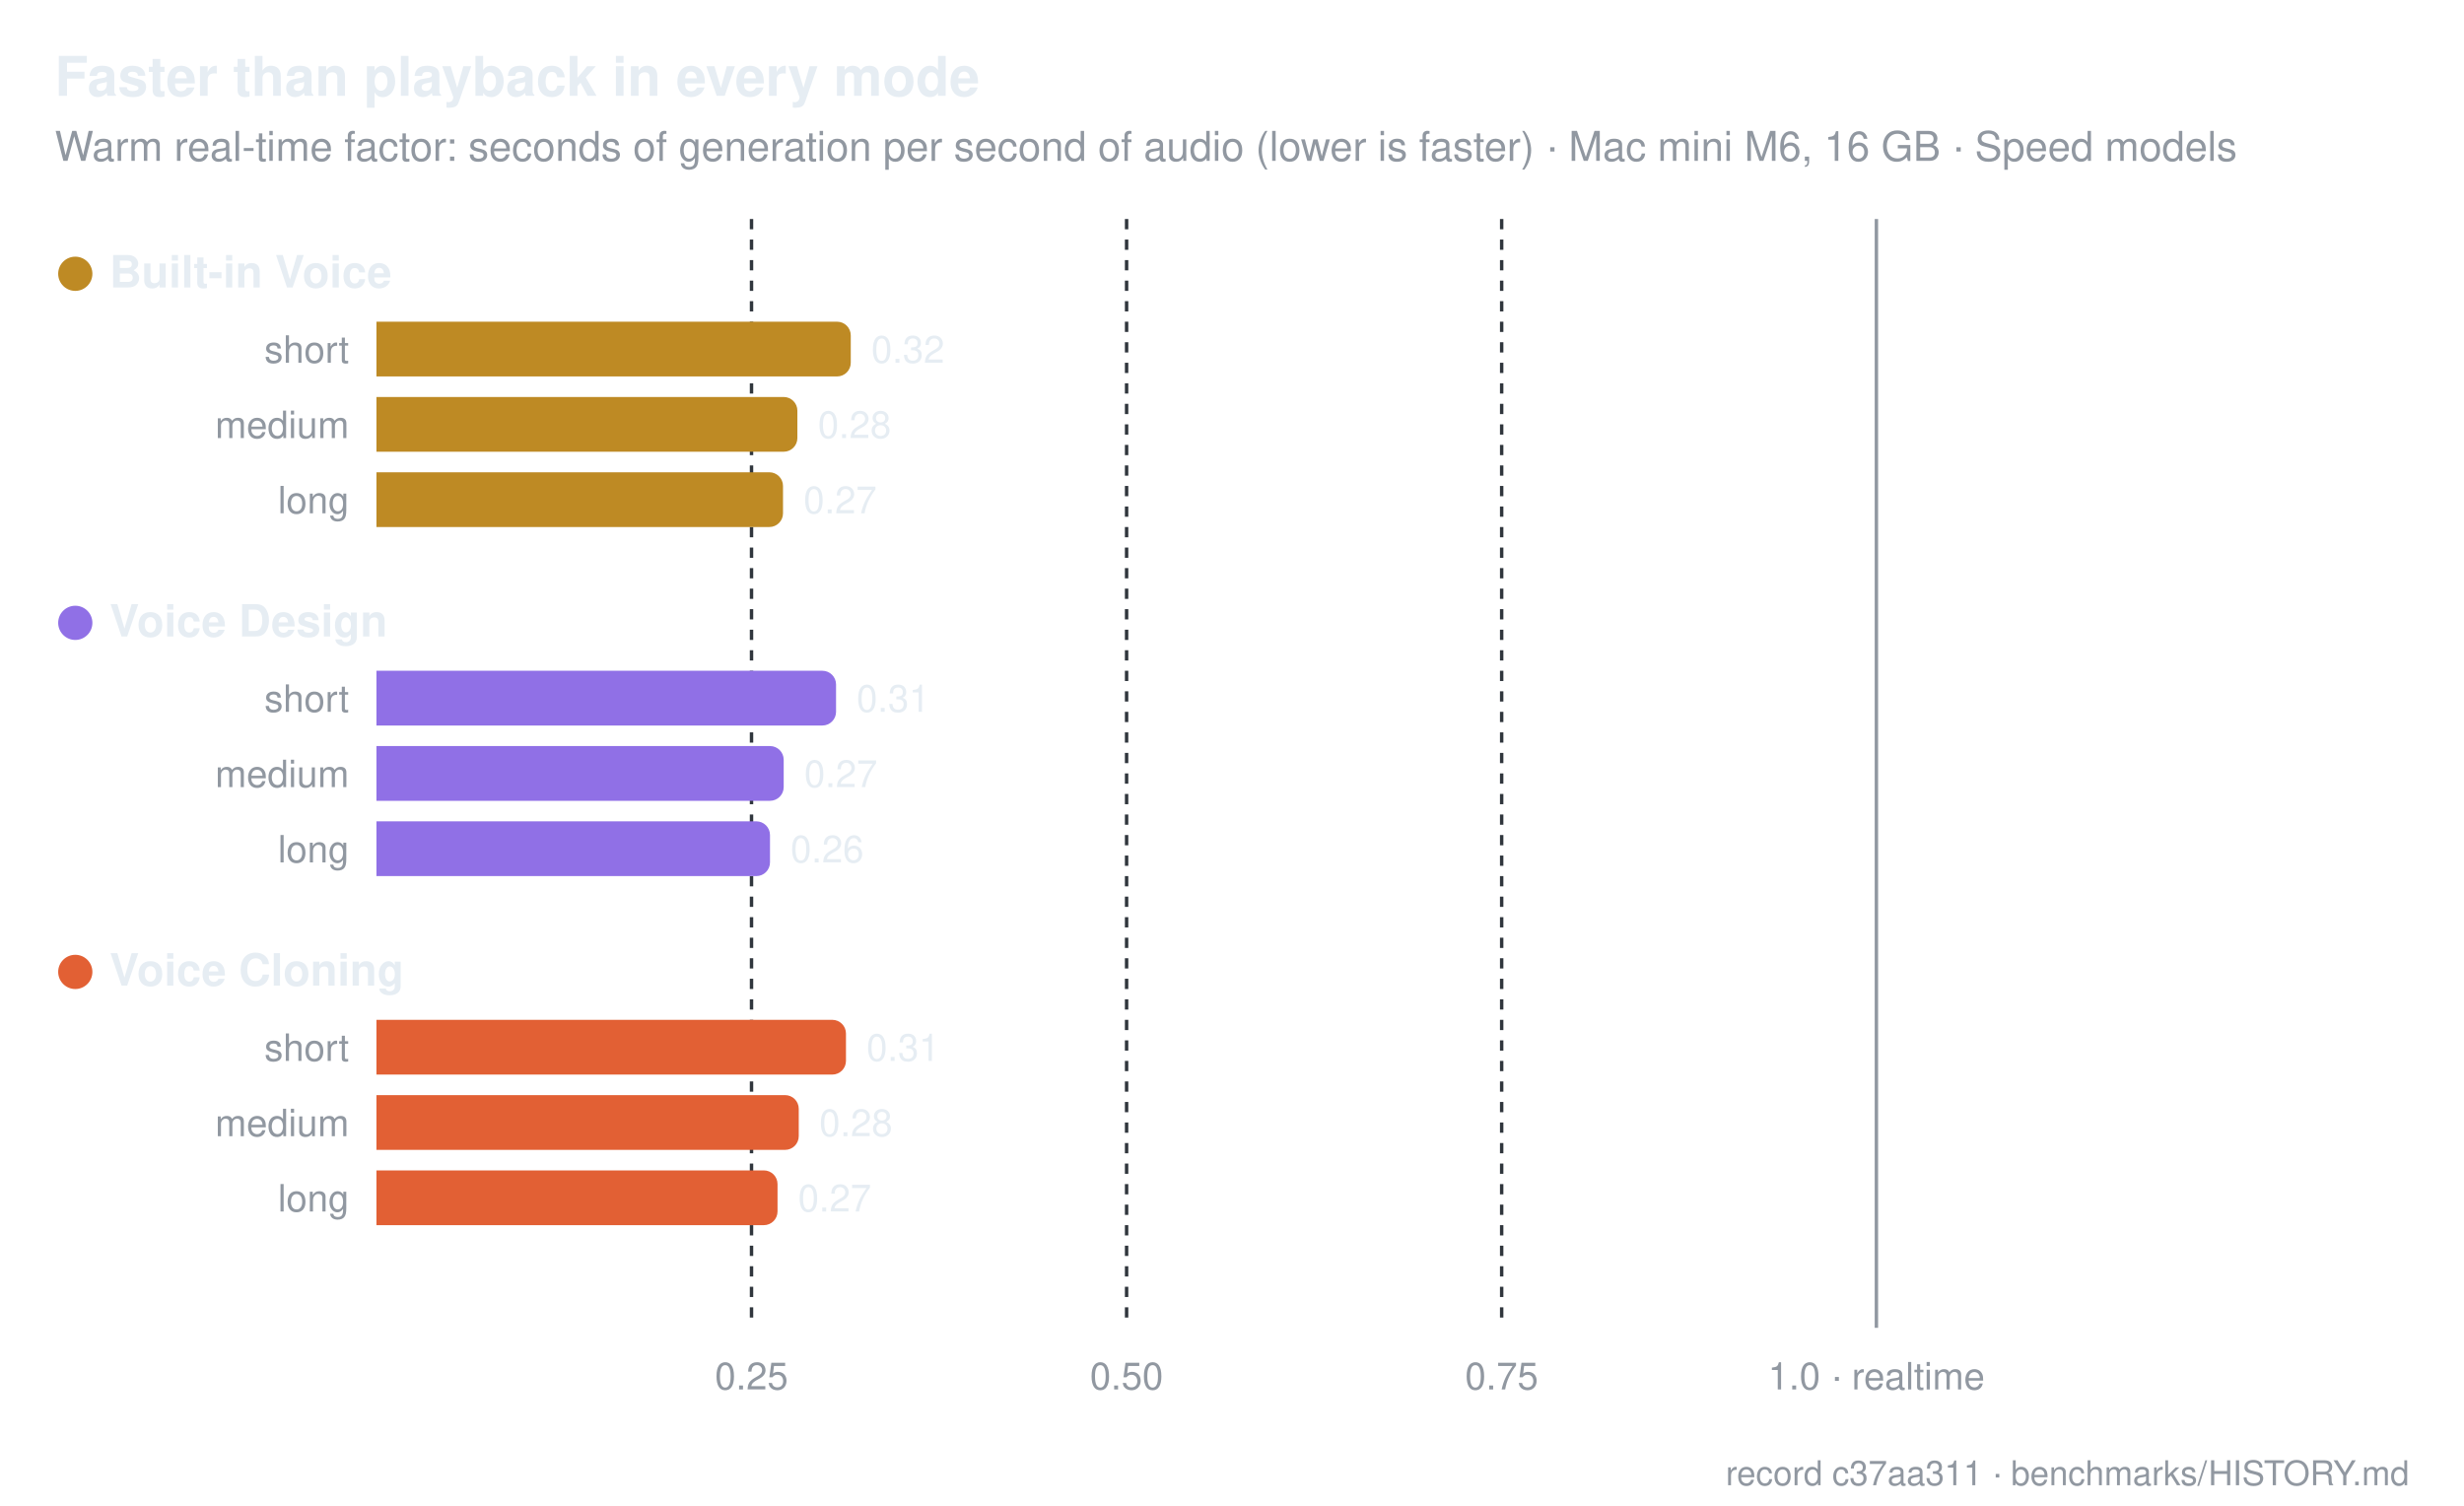
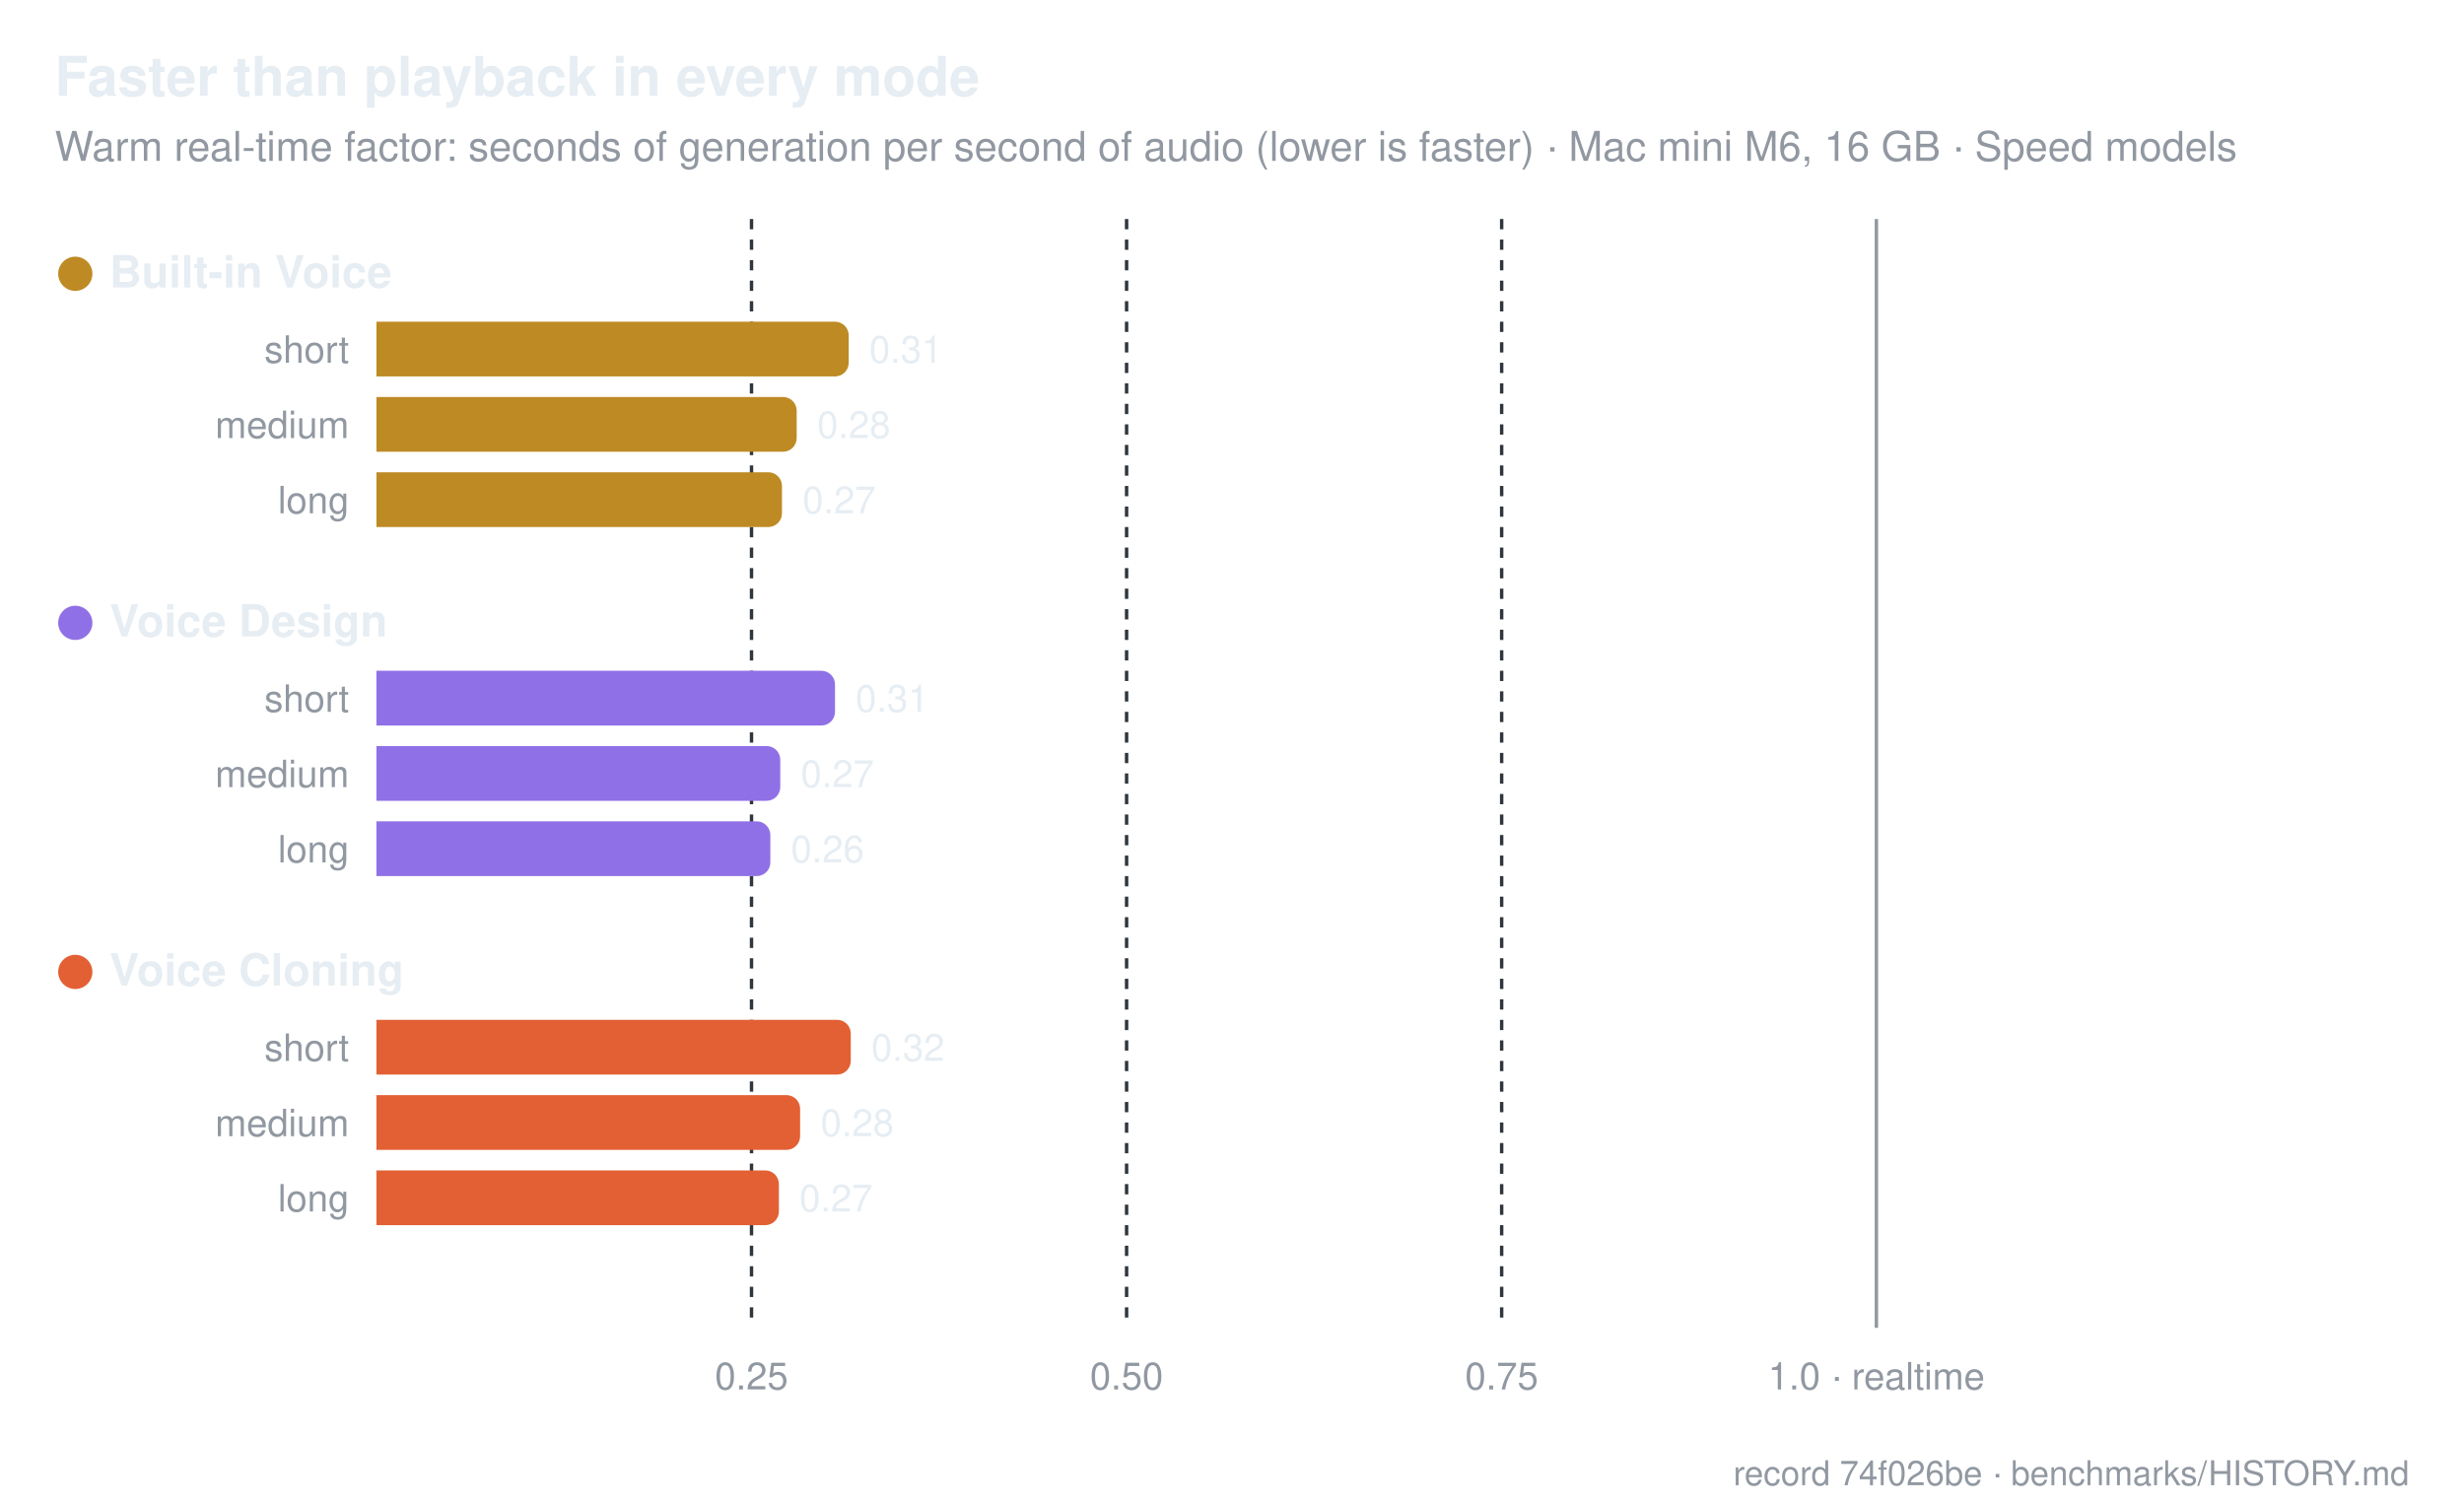
<svg xmlns="http://www.w3.org/2000/svg" width="720" height="440" viewBox="0 0 720 440" role="img">
  <g font-family="-apple-system,BlinkMacSystemFont,'Segoe UI',Helvetica,Arial,sans-serif">
    <text x="16.0" y="28.0" fill="#e6edf3" font-size="16" font-weight="600" text-anchor="start">Faster than playback in every mode</text>
    <text x="16.0" y="47.0" fill="#9198a1" font-size="12" font-weight="normal" text-anchor="start">Warm real-time factor: seconds of generation per second of audio (lower is faster) · Mac mini M6, 16 GB · Speed models</text>
    <line x1="219.6" y1="64.0" x2="219.6" y2="388" stroke="#30363d" stroke-width="1" stroke-dasharray="3 3" />
    <text x="219.6" y="406.0" fill="#9198a1" font-size="11" font-weight="normal" text-anchor="middle">0.25</text>
    <line x1="329.2" y1="64.0" x2="329.2" y2="388" stroke="#30363d" stroke-width="1" stroke-dasharray="3 3" />
    <text x="329.2" y="406.0" fill="#9198a1" font-size="11" font-weight="normal" text-anchor="middle">0.50</text>
    <line x1="438.8" y1="64.0" x2="438.8" y2="388" stroke="#30363d" stroke-width="1" stroke-dasharray="3 3" />
    <text x="438.8" y="406.0" fill="#9198a1" font-size="11" font-weight="normal" text-anchor="middle">0.75</text>
    <line x1="548.3" y1="64.0" x2="548.3" y2="388" stroke="#9198a1" stroke-width="1" />
    <text x="548.3" y="406.0" fill="#9198a1" font-size="11" font-weight="normal" text-anchor="middle">1.0 · realtime</text>
    <circle cx="22" cy="80.0" r="5" fill="#BE8A24" />
    <text x="32.0" y="84.0" fill="#e6edf3" font-size="13" font-weight="600" text-anchor="start">Built-in Voice</text>
    <text x="102.0" y="106.0" fill="#9198a1" font-size="11" font-weight="normal" text-anchor="end">short</text>
-     <path d="M110.0 94.0 h134.6 a4 4 0 0 1 4 4 v8.0 a4 4 0 0 1 -4 4 h-134.6 z" fill="#BE8A24" />
-     <text x="254.6" y="106.0" fill="#e6edf3" font-size="11" font-weight="normal" text-anchor="start">0.32</text>
+     <path d="M110.0 94.0 h134.0 a4 4 0 0 1 4 4 v8.0 a4 4 0 0 1 -4 4 h-134.0 z" fill="#BE8A24" />
+     <text x="254.0" y="106.0" fill="#e6edf3" font-size="11" font-weight="normal" text-anchor="start">0.31</text>
    <text x="102.0" y="128.0" fill="#9198a1" font-size="11" font-weight="normal" text-anchor="end">medium</text>
-     <path d="M110.0 116.0 h119.0 a4 4 0 0 1 4 4 v8.0 a4 4 0 0 1 -4 4 h-119.0 z" fill="#BE8A24" />
-     <text x="239.0" y="128.0" fill="#e6edf3" font-size="11" font-weight="normal" text-anchor="start">0.28</text>
+     <path d="M110.0 116.0 h118.8 a4 4 0 0 1 4 4 v8.0 a4 4 0 0 1 -4 4 h-118.8 z" fill="#BE8A24" />
+     <text x="238.8" y="128.0" fill="#e6edf3" font-size="11" font-weight="normal" text-anchor="start">0.28</text>
    <text x="102.0" y="150.0" fill="#9198a1" font-size="11" font-weight="normal" text-anchor="end">long</text>
-     <path d="M110.0 138.0 h114.8 a4 4 0 0 1 4 4 v8.0 a4 4 0 0 1 -4 4 h-114.8 z" fill="#BE8A24" />
-     <text x="234.8" y="150.0" fill="#e6edf3" font-size="11" font-weight="normal" text-anchor="start">0.27</text>
+     <path d="M110.0 138.0 h114.5 a4 4 0 0 1 4 4 v8.0 a4 4 0 0 1 -4 4 h-114.5 z" fill="#BE8A24" />
+     <text x="234.5" y="150.0" fill="#e6edf3" font-size="11" font-weight="normal" text-anchor="start">0.27</text>
    <circle cx="22" cy="182.0" r="5" fill="#9070E6" />
    <text x="32.0" y="186.0" fill="#e6edf3" font-size="13" font-weight="600" text-anchor="start">Voice Design</text>
    <text x="102.0" y="208.0" fill="#9198a1" font-size="11" font-weight="normal" text-anchor="end">short</text>
-     <path d="M110.0 196.0 h130.3 a4 4 0 0 1 4 4 v8.0 a4 4 0 0 1 -4 4 h-130.3 z" fill="#9070E6" />
-     <text x="250.3" y="208.0" fill="#e6edf3" font-size="11" font-weight="normal" text-anchor="start">0.31</text>
+     <path d="M110.0 196.0 h130.0 a4 4 0 0 1 4 4 v8.0 a4 4 0 0 1 -4 4 h-130.0 z" fill="#9070E6" />
+     <text x="250.0" y="208.0" fill="#e6edf3" font-size="11" font-weight="normal" text-anchor="start">0.31</text>
    <text x="102.0" y="230.0" fill="#9198a1" font-size="11" font-weight="normal" text-anchor="end">medium</text>
-     <path d="M110.0 218.0 h115.0 a4 4 0 0 1 4 4 v8.0 a4 4 0 0 1 -4 4 h-115.0 z" fill="#9070E6" />
-     <text x="235.0" y="230.0" fill="#e6edf3" font-size="11" font-weight="normal" text-anchor="start">0.27</text>
+     <path d="M110.0 218.0 h114.0 a4 4 0 0 1 4 4 v8.0 a4 4 0 0 1 -4 4 h-114.0 z" fill="#9070E6" />
+     <text x="234.0" y="230.0" fill="#e6edf3" font-size="11" font-weight="normal" text-anchor="start">0.27</text>
    <text x="102.0" y="252.0" fill="#9198a1" font-size="11" font-weight="normal" text-anchor="end">long</text>
-     <path d="M110.0 240.0 h111.0 a4 4 0 0 1 4 4 v8.0 a4 4 0 0 1 -4 4 h-111.0 z" fill="#9070E6" />
-     <text x="231.0" y="252.0" fill="#e6edf3" font-size="11" font-weight="normal" text-anchor="start">0.26</text>
+     <path d="M110.0 240.0 h111.1 a4 4 0 0 1 4 4 v8.0 a4 4 0 0 1 -4 4 h-111.1 z" fill="#9070E6" />
+     <text x="231.1" y="252.0" fill="#e6edf3" font-size="11" font-weight="normal" text-anchor="start">0.26</text>
    <circle cx="22" cy="284.0" r="5" fill="#E26034" />
    <text x="32.0" y="288.0" fill="#e6edf3" font-size="13" font-weight="600" text-anchor="start">Voice Cloning</text>
    <text x="102.0" y="310.0" fill="#9198a1" font-size="11" font-weight="normal" text-anchor="end">short</text>
-     <path d="M110.0 298.0 h133.2 a4 4 0 0 1 4 4 v8.0 a4 4 0 0 1 -4 4 h-133.2 z" fill="#E26034" />
-     <text x="253.2" y="310.0" fill="#e6edf3" font-size="11" font-weight="normal" text-anchor="start">0.31</text>
+     <path d="M110.0 298.0 h134.6 a4 4 0 0 1 4 4 v8.0 a4 4 0 0 1 -4 4 h-134.6 z" fill="#E26034" />
+     <text x="254.6" y="310.0" fill="#e6edf3" font-size="11" font-weight="normal" text-anchor="start">0.32</text>
    <text x="102.0" y="332.0" fill="#9198a1" font-size="11" font-weight="normal" text-anchor="end">medium</text>
-     <path d="M110.0 320.0 h119.4 a4 4 0 0 1 4 4 v8.0 a4 4 0 0 1 -4 4 h-119.4 z" fill="#E26034" />
-     <text x="239.4" y="332.0" fill="#e6edf3" font-size="11" font-weight="normal" text-anchor="start">0.28</text>
+     <path d="M110.0 320.0 h119.8 a4 4 0 0 1 4 4 v8.0 a4 4 0 0 1 -4 4 h-119.8 z" fill="#E26034" />
+     <text x="239.8" y="332.0" fill="#e6edf3" font-size="11" font-weight="normal" text-anchor="start">0.28</text>
    <text x="102.0" y="354.0" fill="#9198a1" font-size="11" font-weight="normal" text-anchor="end">long</text>
-     <path d="M110.0 342.0 h113.2 a4 4 0 0 1 4 4 v8.0 a4 4 0 0 1 -4 4 h-113.2 z" fill="#E26034" />
-     <text x="233.2" y="354.0" fill="#e6edf3" font-size="11" font-weight="normal" text-anchor="start">0.27</text>
-     <text x="704.0" y="434.0" fill="#9198a1" font-size="10" font-weight="normal" text-anchor="end">record c37aa311 · benchmarks/HISTORY.md</text>
+     <path d="M110.0 342.0 h113.6 a4 4 0 0 1 4 4 v8.0 a4 4 0 0 1 -4 4 h-113.6 z" fill="#E26034" />
+     <text x="233.6" y="354.0" fill="#e6edf3" font-size="11" font-weight="normal" text-anchor="start">0.27</text>
+     <text x="704.0" y="434.0" fill="#9198a1" font-size="10" font-weight="normal" text-anchor="end">record 74f026be · benchmarks/HISTORY.md</text>
  </g>
</svg>
